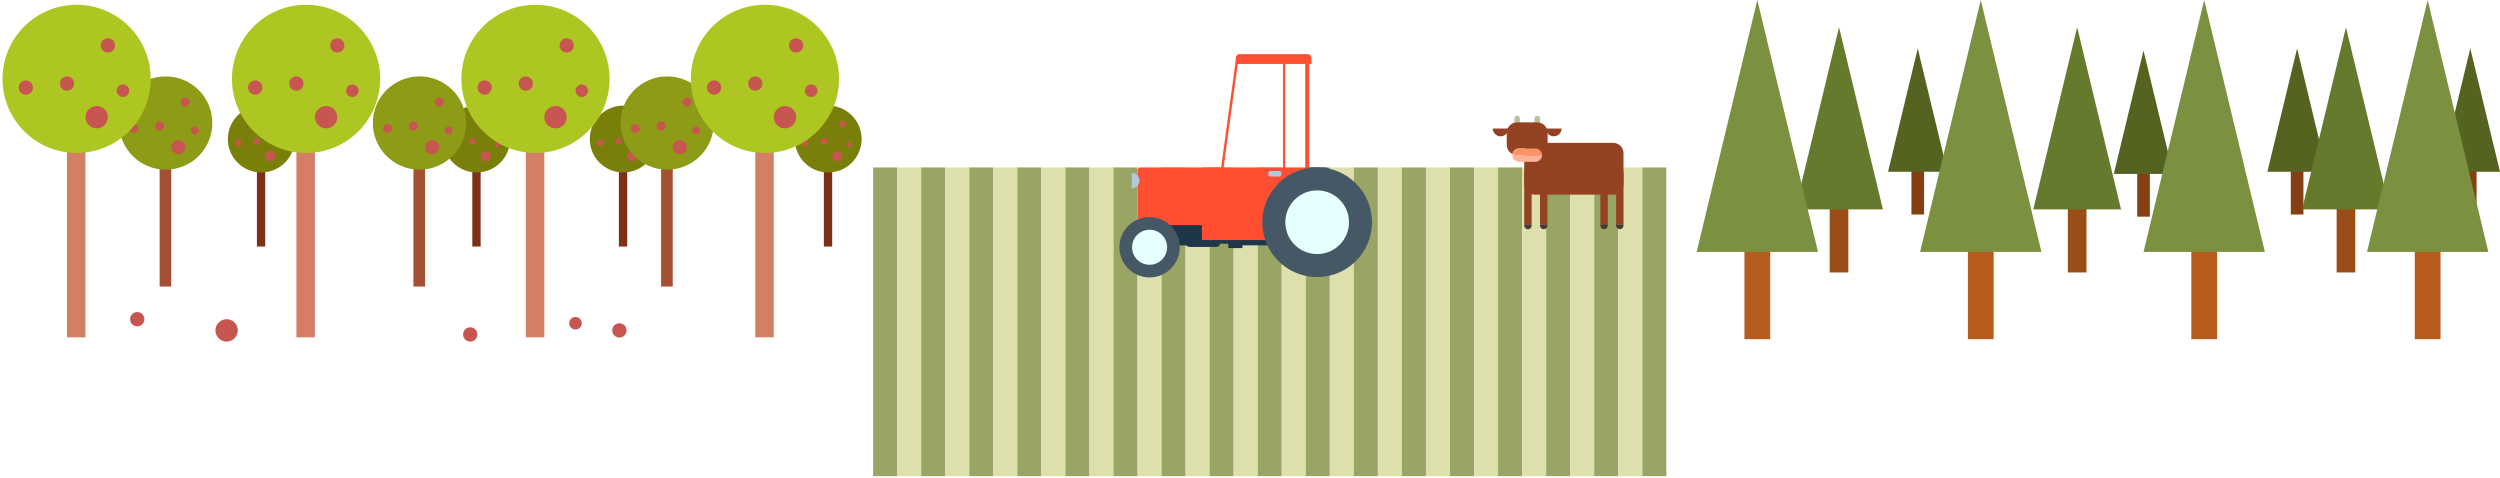
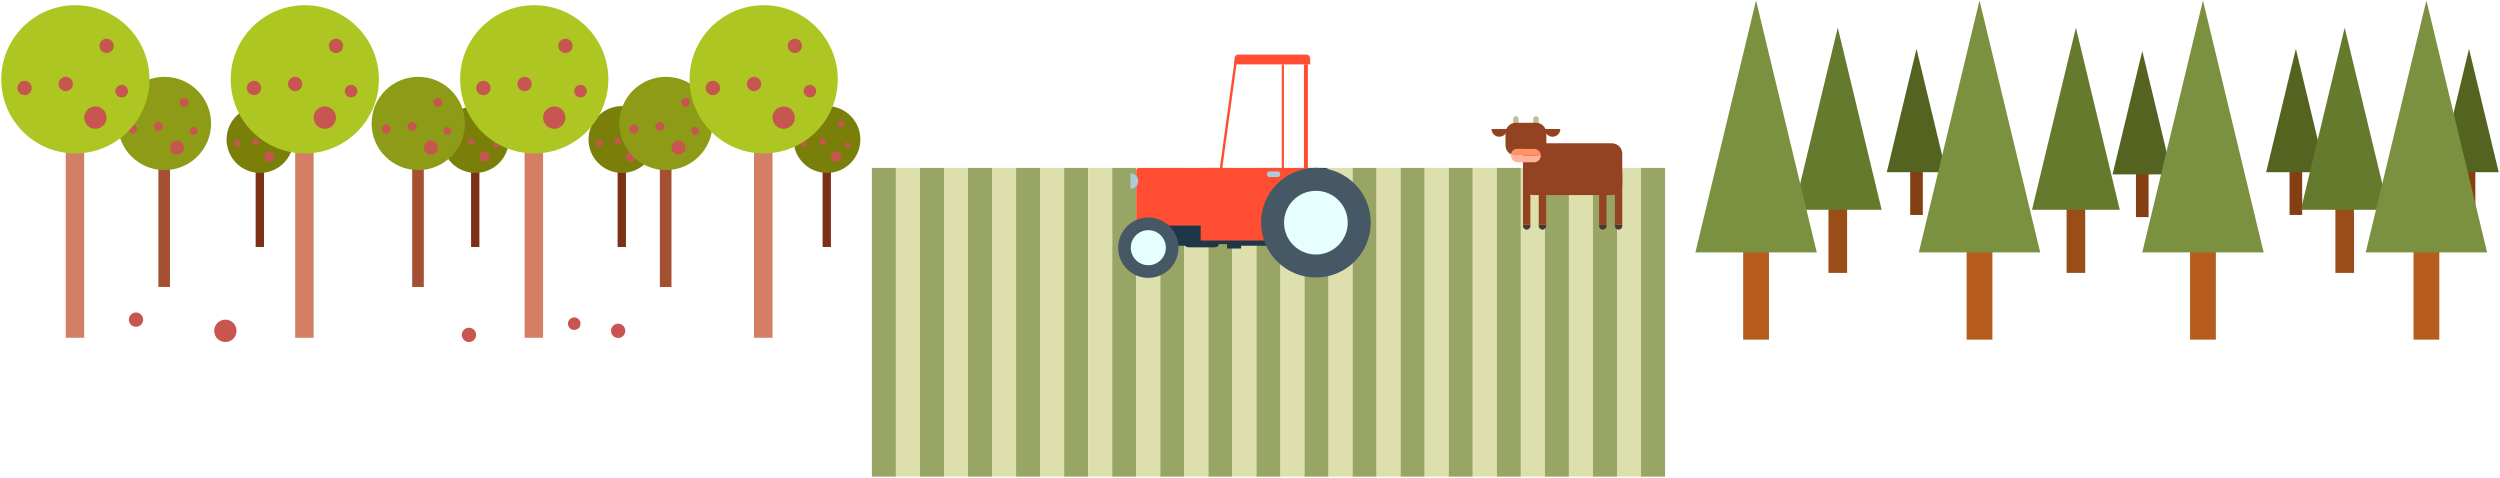
- <svg xmlns="http://www.w3.org/2000/svg" version="1.1" id="Layer_1" x="0px" y="0px" width="1224.527px" height="233.665px" viewBox="-77.701 82.042 1224.527 233.665" enable-background="new -77.701 82.042 1224.527 233.665" xml:space="preserve">
-   <g>
-     <rect x="349.972" y="164.062" fill="#99A565" width="11.773" height="151.216" />
-     <rect x="361.745" y="164.062" fill="#DDE0AD" width="11.773" height="151.216" />
-     <rect x="373.518" y="164.062" fill="#99A565" width="11.773" height="151.216" />
-   </g>
-   <g>
-     <rect x="385.292" y="164.062" fill="#DDE0AD" width="11.772" height="151.216" />
-     <rect x="397.064" y="164.062" fill="#99A565" width="11.773" height="151.216" />
-     <rect x="408.837" y="164.062" fill="#DDE0AD" width="11.773" height="151.216" />
-     <rect x="420.61" y="164.062" fill="#99A565" width="11.773" height="151.216" />
-     <rect x="432.384" y="164.062" fill="#DDE0AD" width="11.773" height="151.216" />
-     <rect x="444.157" y="164.062" fill="#99A565" width="11.773" height="151.216" />
-   </g>
-   <g>
-     <rect x="455.93" y="164.062" fill="#DDE0AD" width="11.772" height="151.216" />
-     <rect x="467.702" y="164.062" fill="#99A565" width="11.773" height="151.216" />
-     <rect x="479.476" y="164.062" fill="#DDE0AD" width="11.773" height="151.216" />
-     <rect x="491.249" y="164.062" fill="#99A565" width="11.773" height="151.216" />
-     <rect x="503.021" y="164.062" fill="#DDE0AD" width="11.773" height="151.216" />
-     <rect x="514.795" y="164.062" fill="#99A565" width="11.773" height="151.216" />
-   </g>
-   <g>
-     <rect x="526.568" y="164.062" fill="#DDE0AD" width="11.773" height="151.216" />
-     <rect x="538.341" y="164.062" fill="#99A565" width="11.773" height="151.216" />
-     <rect x="550.115" y="164.062" fill="#DDE0AD" width="11.772" height="151.216" />
-     <rect x="561.887" y="164.062" fill="#99A565" width="11.772" height="151.216" />
-     <rect x="573.66" y="164.062" fill="#DDE0AD" width="11.773" height="151.216" />
-     <rect x="585.433" y="164.062" fill="#99A565" width="11.773" height="151.216" />
-   </g>
-   <g>
-     <rect x="597.207" y="164.062" fill="#DDE0AD" width="11.772" height="151.216" />
-     <rect x="608.979" y="164.062" fill="#99A565" width="11.773" height="151.216" />
-     <rect x="620.752" y="164.062" fill="#DDE0AD" width="11.772" height="151.216" />
-     <rect x="632.525" y="164.062" fill="#99A565" width="11.773" height="151.216" />
-     <rect x="644.298" y="164.062" fill="#DDE0AD" width="11.773" height="151.216" />
-     <rect x="656.072" y="164.062" fill="#99A565" width="11.773" height="151.216" />
-   </g>
-   <g>
-     <g>
-       <rect x="48.133" y="155.42" fill="#7C3116" width="4.081" height="47.381" />
-       <circle fill="#7A7F0A" cx="50.265" cy="150.154" r="16.373" />
-       <circle fill="#C75651" cx="54.688" cy="158.615" r="2.473" />
-       <circle fill="#C75651" cx="48.133" cy="151.188" r="1.581" />
-       <circle fill="#C75651" cx="57.161" cy="142.764" r="1.581" />
-       <circle fill="#C75651" cx="39.037" cy="152.069" r="1.581" />
-       <circle fill="#C75651" cx="60.49" cy="152.77" r="1.388" />
-     </g>
-     <g>
-       <rect x="153.646" y="155.42" fill="#7C3116" width="4.081" height="47.381" />
-       <circle fill="#7A7F0A" cx="155.777" cy="150.154" r="16.372" />
-       <circle fill="#C75651" cx="160.2" cy="158.615" r="2.473" />
-       <circle fill="#C75651" cx="153.646" cy="151.188" r="1.581" />
-       <circle fill="#C75651" cx="162.673" cy="142.764" r="1.581" />
-       <circle fill="#C75651" cx="144.549" cy="152.069" r="1.581" />
-       <circle fill="#C75651" cx="166.002" cy="152.77" r="1.388" />
-     </g>
-     <g>
-       <rect x="325.832" y="155.42" fill="#7C3116" width="4.081" height="47.381" />
-       <circle fill="#7A7F0A" cx="327.962" cy="150.154" r="16.373" />
-       <circle fill="#C75651" cx="332.385" cy="158.615" r="2.473" />
-       <circle fill="#C75651" cx="325.832" cy="151.188" r="1.581" />
-       <circle fill="#C75651" cx="334.858" cy="142.764" r="1.581" />
-       <circle fill="#C75651" cx="316.735" cy="152.069" r="1.581" />
-       <circle fill="#C75651" cx="338.188" cy="152.77" r="1.388" />
-     </g>
-     <g>
-       <rect x="225.427" y="155.42" fill="#7C3116" width="4.081" height="47.381" />
-       <circle fill="#7A7F0A" cx="227.559" cy="150.154" r="16.373" />
-       <circle fill="#C75651" cx="231.981" cy="158.615" r="2.473" />
-       <circle fill="#C75651" cx="225.428" cy="151.188" r="1.581" />
-       <circle fill="#C75651" cx="234.455" cy="142.764" r="1.581" />
-       <circle fill="#C75651" cx="216.331" cy="152.069" r="1.581" />
-       <circle fill="#C75651" cx="237.784" cy="152.77" r="1.388" />
-     </g>
-   </g>
-   <g>
-     <rect x="667.845" y="164.062" fill="#DDE0AD" width="11.771" height="151.216" />
-     <rect x="679.617" y="164.062" fill="#99A565" width="11.773" height="151.216" />
-     <rect x="691.39" y="164.062" fill="#DDE0AD" width="11.773" height="151.216" />
-     <rect x="703.164" y="164.062" fill="#99A565" width="11.773" height="151.216" />
-     <rect x="714.937" y="164.062" fill="#DDE0AD" width="11.773" height="151.216" />
-     <rect x="726.71" y="164.062" fill="#99A565" width="11.771" height="151.216" />
-   </g>
-   <g>
-     <g>
-       <rect x="0.487" y="149.653" fill="#A55032" width="5.694" height="72.738" />
-       <circle fill="#8E9B16" cx="3.46" cy="142.306" r="22.845" />
-       <circle fill="#C75651" cx="9.632" cy="154.111" r="3.45" />
-       <circle fill="#C75651" cx="0.487" cy="143.748" r="2.206" />
-       <circle fill="#C75651" cx="13.082" cy="131.994" r="2.206" />
-       <circle fill="#C75651" cx="-12.206" cy="144.978" r="2.206" />
-       <circle fill="#C75651" cx="17.728" cy="145.954" r="1.936" />
-     </g>
-     <g>
-       <rect x="124.803" y="149.653" fill="#A55032" width="5.694" height="72.738" />
-       <circle fill="#8E9B16" cx="127.777" cy="142.306" r="22.845" />
-       <circle fill="#C75651" cx="133.948" cy="154.111" r="3.451" />
-       <circle fill="#C75651" cx="124.803" cy="143.748" r="2.206" />
-       <circle fill="#C75651" cx="137.398" cy="131.994" r="2.206" />
-       <circle fill="#C75651" cx="112.111" cy="144.978" r="2.206" />
-       <circle fill="#C75651" cx="142.045" cy="145.954" r="1.936" />
-     </g>
-     <g>
-       <rect x="246.12" y="149.653" fill="#A55032" width="5.694" height="72.738" />
-       <circle fill="#8E9B16" cx="249.093" cy="142.306" r="22.844" />
-       <circle fill="#C75651" cx="255.264" cy="154.111" r="3.45" />
-       <circle fill="#C75651" cx="246.12" cy="143.748" r="2.206" />
-       <circle fill="#C75651" cx="258.715" cy="131.994" r="2.206" />
-       <circle fill="#C75651" cx="233.427" cy="144.978" r="2.206" />
-       <circle fill="#C75651" cx="263.361" cy="145.954" r="1.936" />
-     </g>
-   </g>
-   <g>
-     <g>
-       <rect x="-44.895" y="132.351" fill="#D47F65" width="9.048" height="114.925" />
-       <g>
-         <circle fill="#AEC622" cx="-40.17" cy="120.676" r="36.301" />
-         <circle fill="#C75651" cx="-30.364" cy="139.437" r="5.483" />
-         <circle fill="#C75651" cx="-44.895" cy="122.967" r="3.506" />
-         <circle fill="#C75651" cx="-24.881" cy="104.291" r="3.506" />
-         <circle fill="#C75651" cx="-65.063" cy="124.921" r="3.506" />
-         <circle fill="#C75651" cx="-17.497" cy="126.472" r="3.077" />
-       </g>
-     </g>
-     <g>
-       <rect x="67.484" y="132.351" fill="#D47F65" width="9.048" height="114.925" />
-       <g>
-         <circle fill="#AEC622" cx="72.209" cy="120.676" r="36.301" />
-         <circle fill="#C75651" cx="82.015" cy="139.437" r="5.483" />
-         <circle fill="#C75651" cx="67.484" cy="122.967" r="3.506" />
-         <circle fill="#C75651" cx="87.499" cy="104.291" r="3.505" />
-         <circle fill="#C75651" cx="47.316" cy="124.921" r="3.506" />
-         <circle fill="#C75651" cx="94.881" cy="126.472" r="3.077" />
-       </g>
-     </g>
-     <g>
-       <rect x="179.863" y="132.351" fill="#D47F65" width="9.049" height="114.925" />
-       <g>
-         <circle fill="#AEC622" cx="184.588" cy="120.676" r="36.301" />
-         <circle fill="#C75651" cx="194.395" cy="139.437" r="5.483" />
-         <circle fill="#C75651" cx="179.864" cy="122.967" r="3.505" />
-         <circle fill="#C75651" cx="199.877" cy="104.291" r="3.505" />
-         <circle fill="#C75651" cx="159.695" cy="124.921" r="3.505" />
-         <circle fill="#C75651" cx="207.26" cy="126.472" r="3.077" />
-       </g>
-     </g>
-     <g>
-       <rect x="292.242" y="132.351" fill="#D47F65" width="9.049" height="114.925" />
-       <g>
-         <circle fill="#AEC622" cx="296.967" cy="120.676" r="36.3" />
-         <circle fill="#C75651" cx="306.774" cy="139.437" r="5.483" />
-         <circle fill="#C75651" cx="292.242" cy="122.967" r="3.506" />
-         <circle fill="#C75651" cx="312.256" cy="104.291" r="3.505" />
-         <circle fill="#C75651" cx="272.074" cy="124.921" r="3.506" />
-         <circle fill="#C75651" cx="319.639" cy="126.472" r="3.077" />
-       </g>
-     </g>
-   </g>
-   <circle fill="#C75651" cx="33.304" cy="243.873" r="5.483" />
-   <circle fill="#C75651" cx="225.691" cy="243.873" r="3.505" />
-   <circle fill="#C75651" cx="152.621" cy="245.851" r="3.505" />
-   <circle fill="#C75651" cx="-10.474" cy="238.392" r="3.506" />
-   <circle fill="#C75651" cx="204.183" cy="240.368" r="3.077" />
-   <g>
-     <path fill="#1D3749" d="M573.71,176.616c0,1.17-0.949,2.119-2.119,2.119h-6.898c-1.171,0-2.119-0.949-2.119-2.119v-10.402   c0-1.171,0.948-2.12,2.119-2.12h6.898c1.17,0,2.119,0.949,2.119,2.12V176.616z" />
-     <path fill="#1D3749" d="M519.79,201.837c0,0.634-0.904,1.146-2.019,1.146h-12.464c-1.116,0-2.02-0.513-2.02-1.146v-3.771   c0-0.634,0.904-1.147,2.02-1.147h12.464c1.115,0,2.019,0.514,2.019,1.147V201.837z" />
-     <path fill="#1D3749" d="M506.621,201.405c0,0.436-0.436,0.789-0.974,0.789h-13.848c-0.538,0-0.974-0.354-0.974-0.789l0,0   c0-0.435,0.436-0.787,0.974-0.787h13.848C506.186,200.618,506.621,200.971,506.621,201.405L506.621,201.405z" />
-     <path fill="#1D3749" d="M551.792,201.405c0,0.436-0.648,0.789-1.45,0.789H529.73c-0.802,0-1.449-0.354-1.449-0.789l0,0   c0-0.435,0.647-0.787,1.449-0.787h20.612C551.144,200.618,551.792,200.971,551.792,201.405L551.792,201.405z" />
-     <rect x="523.952" y="199.253" fill="#1D3749" width="6.888" height="4.305" />
-     <rect x="489.089" y="184.769" fill="#1D3749" width="58.629" height="16.638" />
-     <path fill="#FF4E31" d="M520.793,190.88c0,0.783-0.514,1.419-1.148,1.419h-39.033c-0.633,0-1.148-0.636-1.148-1.419v-25.366   c0-0.784,0.515-1.42,1.148-1.42h39.033c0.634,0,1.148,0.636,1.148,1.42V190.88z" />
-     <g>
-       <circle fill="#465866" cx="485.373" cy="203.147" r="14.785" />
-       <circle fill="#E6FFFF" cx="485.373" cy="203.147" r="8.584" />
-     </g>
-     <polygon fill="#FF4E31" points="511.011,164.094 511.011,199.642 558.483,199.642 564.726,166.274 564.726,164.094  " />
-     <g>
-       <path fill="#FF4E31" d="M564.664,110.778c0-1.213-0.736-2.195-1.646-2.195h-33.812c-0.909,0-1.647,0.982-1.647,2.195v2.584h37.105    V110.778z" />
-       <rect x="561.605" y="113.362" fill="#FF4E31" width="1.936" height="52.1" />
-       <rect x="550.744" y="113.362" fill="#FF4E31" width="1.049" height="52.1" />
-       <polygon fill="#FF4E31" points="521.189,167.233 520.02,166.948 527.601,111.591 528.77,111.874   " />
-     </g>
-     <path fill="#ADCBDB" d="M476.632,166.697c2.099,0,3.799,1.701,3.799,3.8c0,2.097-1.7,3.798-3.799,3.798" />
-     <path fill="#ADCBDB" d="M549.98,167.371c0,0.634-0.514,1.147-1.146,1.147h-4.186c-0.635,0-1.148-0.514-1.148-1.147v-0.431   c0-0.634,0.514-1.148,1.148-1.148h4.186c0.633,0,1.146,0.515,1.146,1.148V167.371z" />
-     <g>
-       <circle fill="#465866" cx="567.453" cy="190.89" r="26.867" />
-       <circle fill="#E6FFFF" cx="567.453" cy="190.89" r="15.598" />
-     </g>
-   </g>
-   <g>
-     <rect x="818.509" y="163.609" fill="#9B4D18" width="9.133" height="51.889" />
-     <polygon fill="#667A2E" points="844.569,184.592 801.581,184.592 823.075,95.356 823.075,95.356  " />
-   </g>
-   <g>
-     <rect x="969.132" y="153.029" fill="#844012" width="6.186" height="35.144" />
-     <polygon fill="#556321" points="986.781,167.24 957.666,167.24 972.224,106.803 972.224,106.803  " />
-   </g>
-   <g>
-     <rect x="935.148" y="163.609" fill="#9B4D18" width="9.133" height="51.889" />
-     <polygon fill="#667A2E" points="961.208,184.592 918.219,184.592 939.713,95.356 939.713,95.356  " />
-   </g>
-   <g>
-     <rect x="858.544" y="151.969" fill="#844012" width="6.186" height="35.144" />
-     <polygon fill="#556321" points="876.194,166.18 847.08,166.18 861.636,105.742 861.636,105.742  " />
-   </g>
-   <g>
-     <rect x="1044.355" y="151.969" fill="#844012" width="6.186" height="35.144" />
-     <polygon fill="#556321" points="1062.003,166.18 1032.888,166.18 1047.447,105.742 1047.447,105.742  " />
-   </g>
-   <g>
-     <rect x="1129.177" y="151.969" fill="#844012" width="6.186" height="35.144" />
-     <polygon fill="#556321" points="1146.826,166.18 1117.71,166.18 1132.269,105.742 1132.269,105.742  " />
-   </g>
-   <g>
-     <rect x="1066.81" y="163.609" fill="#9B4D18" width="9.133" height="51.889" />
-     <polygon fill="#667A2E" points="1092.869,184.592 1049.88,184.592 1071.375,95.356 1071.375,95.356  " />
-   </g>
-   <g>
-     <path fill="#944322" d="M717.515,172.308c0,2.804-2.271,5.076-5.076,5.076h-38.471c-2.803,0-5.076-2.272-5.076-5.076v-15.229   c0-2.804,2.273-5.075,5.076-5.075h38.471c2.805,0,5.076,2.271,5.076,5.075V172.308z" />
-     <g>
-       <path fill="#FFB297" d="M665.396,158.045c-0.825,0-1.6-0.2-2.29-0.549c-0.03,0.179-0.05,0.362-0.05,0.549    c0,1.802,1.461,3.265,3.264,3.265h8.023c1.803,0,3.264-1.463,3.264-3.265c0-0.187-0.02-0.37-0.051-0.549    c-0.688,0.349-1.465,0.549-2.289,0.549H665.396z" />
+ <svg xmlns="http://www.w3.org/2000/svg" version="1.1" id="Layer_1" x="0px" y="0px" width="1224.527px" height="233.665px" viewBox="0 0 1224.527 233.665" enable-background="new 0 0 1224.527 233.665" xml:space="preserve">
+   <g>
+     <rect x="427.059" y="82.234" fill="#99A565" width="11.773" height="151.216" />
+     <rect x="438.832" y="82.234" fill="#DDE0AD" width="11.773" height="151.216" />
+     <rect x="450.604" y="82.234" fill="#99A565" width="11.773" height="151.216" />
+   </g>
+   <g>
+     <rect x="462.378" y="82.234" fill="#DDE0AD" width="11.772" height="151.216" />
+     <rect x="474.151" y="82.234" fill="#99A565" width="11.772" height="151.216" />
+     <rect x="485.923" y="82.234" fill="#DDE0AD" width="11.773" height="151.216" />
+     <rect x="497.697" y="82.234" fill="#99A565" width="11.772" height="151.216" />
+     <rect x="509.47" y="82.234" fill="#DDE0AD" width="11.773" height="151.216" />
+     <rect x="521.244" y="82.234" fill="#99A565" width="11.772" height="151.216" />
+   </g>
+   <g>
+     <rect x="533.016" y="82.234" fill="#DDE0AD" width="11.772" height="151.216" />
+     <rect x="544.789" y="82.234" fill="#99A565" width="11.772" height="151.216" />
+     <rect x="556.562" y="82.234" fill="#DDE0AD" width="11.773" height="151.216" />
+     <rect x="568.335" y="82.234" fill="#99A565" width="11.772" height="151.216" />
+     <rect x="580.108" y="82.234" fill="#DDE0AD" width="11.772" height="151.216" />
+     <rect x="591.881" y="82.234" fill="#99A565" width="11.773" height="151.216" />
+   </g>
+   <g>
+     <rect x="603.655" y="82.234" fill="#DDE0AD" width="11.773" height="151.216" />
+     <rect x="615.428" y="82.234" fill="#99A565" width="11.773" height="151.216" />
+     <rect x="627.201" y="82.234" fill="#DDE0AD" width="11.771" height="151.216" />
+     <rect x="638.973" y="82.234" fill="#99A565" width="11.773" height="151.216" />
+     <rect x="650.746" y="82.234" fill="#DDE0AD" width="11.773" height="151.216" />
+     <rect x="662.52" y="82.234" fill="#99A565" width="11.773" height="151.216" />
+   </g>
+   <g>
+     <rect x="674.293" y="82.234" fill="#DDE0AD" width="11.771" height="151.216" />
+     <rect x="686.064" y="82.234" fill="#99A565" width="11.773" height="151.216" />
+     <rect x="697.838" y="82.234" fill="#DDE0AD" width="11.773" height="151.216" />
+     <rect x="709.611" y="82.234" fill="#99A565" width="11.773" height="151.216" />
+     <rect x="721.385" y="82.234" fill="#DDE0AD" width="11.773" height="151.216" />
+     <rect x="733.158" y="82.234" fill="#99A565" width="11.773" height="151.216" />
+   </g>
+   <g>
+     <g>
+       <rect x="125.219" y="73.592" fill="#7C3116" width="4.081" height="47.381" />
+       <circle fill="#7A7F0A" cx="127.352" cy="68.326" r="16.373" />
+       <circle fill="#C75651" cx="131.774" cy="76.787" r="2.473" />
+       <circle fill="#C75651" cx="125.219" cy="69.36" r="1.581" />
+       <circle fill="#C75651" cx="134.248" cy="60.936" r="1.581" />
+       <circle fill="#C75651" cx="116.124" cy="70.241" r="1.581" />
+       <circle fill="#C75651" cx="137.577" cy="70.942" r="1.389" />
+     </g>
+     <g>
+       <rect x="230.732" y="73.592" fill="#7C3116" width="4.081" height="47.381" />
+       <circle fill="#7A7F0A" cx="232.863" cy="68.326" r="16.372" />
+       <circle fill="#C75651" cx="237.287" cy="76.787" r="2.473" />
+       <circle fill="#C75651" cx="230.732" cy="69.36" r="1.581" />
+       <circle fill="#C75651" cx="239.759" cy="60.936" r="1.581" />
+       <circle fill="#C75651" cx="221.635" cy="70.241" r="1.581" />
+       <circle fill="#C75651" cx="243.088" cy="70.942" r="1.389" />
+     </g>
+     <g>
+       <rect x="402.918" y="73.592" fill="#7C3116" width="4.081" height="47.381" />
+       <circle fill="#7A7F0A" cx="405.048" cy="68.326" r="16.373" />
+       <circle fill="#C75651" cx="409.471" cy="76.787" r="2.473" />
+       <circle fill="#C75651" cx="402.918" cy="69.36" r="1.581" />
+       <circle fill="#C75651" cx="411.944" cy="60.936" r="1.581" />
+       <circle fill="#C75651" cx="393.821" cy="70.241" r="1.581" />
+       <circle fill="#C75651" cx="415.274" cy="70.942" r="1.389" />
+     </g>
+     <g>
+       <rect x="302.513" y="73.592" fill="#7C3116" width="4.081" height="47.381" />
+       <circle fill="#7A7F0A" cx="304.646" cy="68.326" r="16.373" />
+       <circle fill="#C75651" cx="309.067" cy="76.787" r="2.473" />
+       <circle fill="#C75651" cx="302.514" cy="69.36" r="1.581" />
+       <circle fill="#C75651" cx="311.542" cy="60.936" r="1.581" />
+       <circle fill="#C75651" cx="293.417" cy="70.241" r="1.581" />
+       <circle fill="#C75651" cx="314.871" cy="70.942" r="1.389" />
+     </g>
+   </g>
+   <g>
+     <rect x="744.932" y="82.234" fill="#DDE0AD" width="11.771" height="151.216" />
+     <rect x="756.703" y="82.234" fill="#99A565" width="11.773" height="151.216" />
+     <rect x="768.477" y="82.234" fill="#DDE0AD" width="11.773" height="151.216" />
+     <rect x="780.25" y="82.234" fill="#99A565" width="11.773" height="151.216" />
+     <rect x="792.023" y="82.234" fill="#DDE0AD" width="11.773" height="151.216" />
+     <rect x="803.797" y="82.234" fill="#99A565" width="11.771" height="151.216" />
+   </g>
+   <g>
+     <g>
+       <rect x="77.573" y="67.825" fill="#A55032" width="5.694" height="72.738" />
+       <circle fill="#8E9B16" cx="80.546" cy="60.478" r="22.845" />
+       <circle fill="#C75651" cx="86.718" cy="72.283" r="3.45" />
+       <circle fill="#C75651" cx="77.573" cy="61.919" r="2.206" />
+       <circle fill="#C75651" cx="90.168" cy="50.166" r="2.206" />
+       <circle fill="#C75651" cx="64.88" cy="63.15" r="2.206" />
+       <circle fill="#C75651" cx="94.814" cy="64.126" r="1.936" />
+     </g>
+     <g>
+       <rect x="201.89" y="67.825" fill="#A55032" width="5.694" height="72.738" />
+       <circle fill="#8E9B16" cx="204.863" cy="60.478" r="22.845" />
+       <circle fill="#C75651" cx="211.035" cy="72.283" r="3.451" />
+       <circle fill="#C75651" cx="201.89" cy="61.919" r="2.206" />
+       <circle fill="#C75651" cx="214.484" cy="50.166" r="2.206" />
+       <circle fill="#C75651" cx="189.197" cy="63.15" r="2.206" />
+       <circle fill="#C75651" cx="219.131" cy="64.126" r="1.936" />
+     </g>
+     <g>
+       <rect x="323.207" y="67.825" fill="#A55032" width="5.694" height="72.738" />
+       <circle fill="#8E9B16" cx="326.179" cy="60.478" r="22.844" />
+       <circle fill="#C75651" cx="332.351" cy="72.283" r="3.45" />
+       <circle fill="#C75651" cx="323.207" cy="61.919" r="2.206" />
+       <circle fill="#C75651" cx="335.801" cy="50.166" r="2.206" />
+       <circle fill="#C75651" cx="310.513" cy="63.15" r="2.206" />
+       <circle fill="#C75651" cx="340.447" cy="64.126" r="1.936" />
+     </g>
+   </g>
+   <g>
+     <g>
+       <rect x="32.191" y="50.523" fill="#D47F65" width="9.048" height="114.925" />
+       <g>
+         <circle fill="#AEC622" cx="36.917" cy="38.848" r="36.301" />
+         <circle fill="#C75651" cx="46.723" cy="57.609" r="5.483" />
+         <circle fill="#C75651" cx="32.191" cy="41.139" r="3.506" />
+         <circle fill="#C75651" cx="52.206" cy="22.463" r="3.506" />
+         <circle fill="#C75651" cx="12.023" cy="43.092" r="3.506" />
+         <circle fill="#C75651" cx="59.589" cy="44.644" r="3.077" />
+       </g>
+     </g>
+     <g>
+       <rect x="144.57" y="50.523" fill="#D47F65" width="9.048" height="114.925" />
+       <g>
+         <circle fill="#AEC622" cx="149.295" cy="38.848" r="36.301" />
+         <circle fill="#C75651" cx="159.102" cy="57.609" r="5.483" />
+         <circle fill="#C75651" cx="144.57" cy="41.139" r="3.506" />
+         <circle fill="#C75651" cx="164.585" cy="22.463" r="3.505" />
+         <circle fill="#C75651" cx="124.402" cy="43.092" r="3.506" />
+         <circle fill="#C75651" cx="171.967" cy="44.644" r="3.077" />
+       </g>
+     </g>
+     <g>
+       <rect x="256.949" y="50.523" fill="#D47F65" width="9.049" height="114.925" />
+       <g>
+         <circle fill="#AEC622" cx="261.674" cy="38.848" r="36.301" />
+         <circle fill="#C75651" cx="271.481" cy="57.609" r="5.483" />
+         <circle fill="#C75651" cx="256.951" cy="41.139" r="3.505" />
+         <circle fill="#C75651" cx="276.963" cy="22.463" r="3.505" />
+         <circle fill="#C75651" cx="236.781" cy="43.093" r="3.505" />
+         <circle fill="#C75651" cx="284.346" cy="44.644" r="3.077" />
+       </g>
+     </g>
+     <g>
+       <rect x="369.329" y="50.523" fill="#D47F65" width="9.049" height="114.925" />
+       <g>
+         <circle fill="#AEC622" cx="374.053" cy="38.848" r="36.3" />
+         <circle fill="#C75651" cx="383.86" cy="57.609" r="5.483" />
+         <circle fill="#C75651" cx="369.329" cy="41.139" r="3.506" />
+         <circle fill="#C75651" cx="389.342" cy="22.463" r="3.505" />
+         <circle fill="#C75651" cx="349.161" cy="43.092" r="3.506" />
+         <circle fill="#C75651" cx="396.726" cy="44.644" r="3.077" />
+       </g>
+     </g>
+   </g>
+   <circle fill="#C75651" cx="110.391" cy="162.045" r="5.483" />
+   <circle fill="#C75651" cx="302.777" cy="162.044" r="3.505" />
+   <circle fill="#C75651" cx="229.708" cy="164.023" r="3.505" />
+   <circle fill="#C75651" cx="66.612" cy="156.563" r="3.506" />
+   <circle fill="#C75651" cx="281.27" cy="158.54" r="3.077" />
+   <g>
+     <path fill="#1D3749" d="M650.797,94.788c0,1.17-0.949,2.119-2.119,2.119h-6.898c-1.172,0-2.119-0.949-2.119-2.119V84.385   c0-1.17,0.947-2.119,2.119-2.119h6.898c1.17,0,2.119,0.949,2.119,2.119V94.788z" />
+     <path fill="#1D3749" d="M596.876,120.008c0,0.635-0.904,1.146-2.019,1.146h-12.465c-1.115,0-2.02-0.513-2.02-1.146v-3.771   c0-0.634,0.904-1.147,2.02-1.147h12.465c1.114,0,2.019,0.515,2.019,1.147V120.008z" />
+     <path fill="#1D3749" d="M583.708,119.577c0,0.436-0.437,0.789-0.975,0.789h-13.848c-0.538,0-0.974-0.354-0.974-0.789l0,0   c0-0.435,0.436-0.787,0.974-0.787h13.848C583.272,118.79,583.708,119.143,583.708,119.577L583.708,119.577z" />
+     <path fill="#1D3749" d="M628.879,119.577c0,0.436-0.648,0.789-1.451,0.789h-20.611c-0.803,0-1.449-0.354-1.449-0.789l0,0   c0-0.435,0.646-0.787,1.449-0.787h20.611C628.23,118.79,628.879,119.143,628.879,119.577L628.879,119.577z" />
+     <rect x="601.039" y="117.424" fill="#1D3749" width="6.888" height="4.306" />
+     <rect x="566.175" y="102.941" fill="#1D3749" width="58.629" height="16.638" />
+     <path fill="#FF4E31" d="M597.879,109.051c0,0.783-0.514,1.42-1.148,1.42h-39.032c-0.634,0-1.148-0.637-1.148-1.42V83.686   c0-0.784,0.515-1.42,1.148-1.42h39.032c0.635,0,1.148,0.636,1.148,1.42V109.051z" />
+     <g>
+       <circle fill="#465866" cx="562.459" cy="121.319" r="14.785" />
+       <circle fill="#E6FFFF" cx="562.459" cy="121.319" r="8.584" />
+     </g>
+     <polygon fill="#FF4E31" points="588.097,82.266 588.097,117.814 635.57,117.814 641.812,84.446 641.812,82.266  " />
+     <g>
+       <path fill="#FF4E31" d="M641.75,28.95c0-1.213-0.736-2.195-1.646-2.195h-33.811c-0.909,0-1.647,0.982-1.647,2.195v2.584h37.105    V28.95z" />
+       <rect x="638.691" y="31.534" fill="#FF4E31" width="1.936" height="52.1" />
+       <rect x="627.83" y="31.534" fill="#FF4E31" width="1.049" height="52.1" />
+       <polygon fill="#FF4E31" points="598.276,85.405 597.106,85.12 604.687,29.763 605.856,30.046   " />
+     </g>
+     <path fill="#ADCBDB" d="M553.718,84.87c2.099,0,3.799,1.7,3.799,3.799c0,2.098-1.7,3.799-3.799,3.799" />
+     <path fill="#ADCBDB" d="M627.066,85.543c0,0.633-0.514,1.146-1.146,1.146h-4.186c-0.635,0-1.148-0.514-1.148-1.146v-0.432   c0-0.634,0.514-1.148,1.148-1.148h4.186c0.633,0,1.146,0.516,1.146,1.148V85.543z" />
+     <g>
+       <circle fill="#465866" cx="644.539" cy="109.062" r="26.867" />
+       <circle fill="#E6FFFF" cx="644.539" cy="109.062" r="15.598" />
+     </g>
+   </g>
+   <g>
+     <rect x="895.596" y="81.781" fill="#9B4D18" width="9.133" height="51.89" />
+     <polygon fill="#667A2E" points="921.656,102.764 878.668,102.764 900.162,13.528 900.162,13.528  " />
+   </g>
+   <g>
+     <rect x="1046.219" y="71.201" fill="#844012" width="6.186" height="35.144" />
+     <polygon fill="#556321" points="1063.867,85.413 1034.752,85.413 1049.311,24.975 1049.311,24.975  " />
+   </g>
+   <g>
+     <rect x="1012.234" y="81.781" fill="#9B4D18" width="9.133" height="51.89" />
+     <polygon fill="#667A2E" points="1038.295,102.764 995.305,102.764 1016.799,13.528 1016.799,13.528  " />
+   </g>
+   <g>
+     <rect x="935.631" y="70.141" fill="#844012" width="6.186" height="35.144" />
+     <polygon fill="#556321" points="953.281,84.352 924.166,84.352 938.723,23.914 938.723,23.914  " />
+   </g>
+   <g>
+     <rect x="1121.441" y="70.141" fill="#844012" width="6.186" height="35.144" />
+     <polygon fill="#556321" points="1139.09,84.352 1109.975,84.352 1124.533,23.914 1124.533,23.914  " />
+   </g>
+   <g>
+     <rect x="1206.264" y="70.141" fill="#844012" width="6.186" height="35.144" />
+     <polygon fill="#556321" points="1223.912,84.352 1194.797,84.352 1209.355,23.914 1209.355,23.914  " />
+   </g>
+   <g>
+     <rect x="1143.896" y="81.781" fill="#9B4D18" width="9.133" height="51.89" />
+     <polygon fill="#667A2E" points="1169.955,102.764 1126.967,102.764 1148.461,13.528 1148.461,13.528  " />
+   </g>
+   <g>
+     <path fill="#944322" d="M794.602,90.48c0,2.804-2.271,5.075-5.076,5.075h-38.471c-2.803,0-5.076-2.271-5.076-5.075V75.25   c0-2.804,2.273-5.074,5.076-5.074h38.471c2.805,0,5.076,2.271,5.076,5.074V90.48z" />
+     <g>
+       <path fill="#FFB297" d="M742.482,76.217c-0.824,0-1.6-0.2-2.289-0.549c-0.031,0.178-0.051,0.361-0.051,0.549    c0,1.802,1.461,3.265,3.264,3.265h8.023c1.803,0,3.264-1.463,3.264-3.265c0-0.188-0.02-0.371-0.051-0.549    c-0.688,0.349-1.465,0.549-2.289,0.549H742.482z" />
      <g>
        <g>
-           <path fill="#C1BC9D" d="M666.736,145.566c0,0.739-0.6,1.339-1.34,1.339l0,0c-0.74,0-1.34-0.6-1.34-1.339v-5.501      c0-0.739,0.6-1.34,1.34-1.34l0,0c0.74,0,1.34,0.601,1.34,1.34V145.566z" />
-           <path fill="#C1BC9D" d="M676.606,145.566c0,0.739-0.599,1.339-1.339,1.339l0,0c-0.739,0-1.34-0.6-1.34-1.339v-5.501      c0-0.739,0.601-1.34,1.34-1.34l0,0c0.74,0,1.339,0.601,1.339,1.34V145.566z" />
+           <path fill="#C1BC9D" d="M743.822,63.738c0,0.739-0.6,1.339-1.34,1.339l0,0c-0.74,0-1.34-0.6-1.34-1.339v-5.501      c0-0.738,0.6-1.34,1.34-1.34l0,0c0.74,0,1.34,0.602,1.34,1.34V63.738z" />
+           <path fill="#C1BC9D" d="M753.693,63.738c0,0.739-0.6,1.339-1.34,1.339l0,0c-0.738,0-1.34-0.6-1.34-1.339v-5.501      c0-0.738,0.602-1.34,1.34-1.34l0,0c0.74,0,1.34,0.602,1.34,1.34V63.738z" />
        </g>
-         <path fill="#944322" d="M675.267,141.971h-9.871c-2.803,0-5.076,2.272-5.076,5.075v5.924c0,1.979,1.135,3.688,2.786,4.526     c0.263-1.541,1.6-2.714,3.214-2.714h8.023c1.614,0,2.951,1.173,3.214,2.714c1.651-0.839,2.786-2.548,2.786-4.526v-5.924     C680.343,144.243,678.07,141.971,675.267,141.971z" />
-         <path fill="#FF9364" d="M674.343,154.782h-8.023c-1.614,0-2.951,1.173-3.214,2.714c0.69,0.349,1.465,0.549,2.29,0.549h9.871     c0.824,0,1.602-0.2,2.29-0.549C677.294,155.955,675.958,154.782,674.343,154.782z" />
+         <path fill="#944322" d="M752.354,60.143h-9.871c-2.803,0-5.076,2.271-5.076,5.074v5.924c0,1.98,1.135,3.689,2.787,4.527     c0.262-1.541,1.6-2.715,3.213-2.715h8.023c1.613,0,2.951,1.174,3.213,2.715c1.652-0.84,2.787-2.549,2.787-4.527v-5.924     C757.43,62.415,755.156,60.143,752.354,60.143z" />
+         <path fill="#FF9364" d="M751.43,72.954h-8.023c-1.613,0-2.951,1.174-3.213,2.715c0.689,0.349,1.465,0.549,2.289,0.549h9.871     c0.824,0,1.602-0.2,2.289-0.549C754.381,74.127,753.045,72.954,751.43,72.954z" />
        <g>
-           <path fill="#944322" d="M661.095,145.002c0,2.103-1.705,3.807-3.807,3.807c-2.104,0-3.809-1.704-3.809-3.807" />
-           <path fill="#944322" d="M687.183,145.002c0,2.103-1.705,3.807-3.808,3.807s-3.808-1.704-3.808-3.807" />
+           <path fill="#944322" d="M738.182,63.174c0,2.103-1.705,3.807-3.807,3.807c-2.105,0-3.811-1.704-3.811-3.807" />
+           <path fill="#944322" d="M764.27,63.174c0,2.103-1.705,3.807-3.809,3.807c-2.102,0-3.807-1.704-3.807-3.807" />
        </g>
      </g>
    </g>
-     <path fill="#944322" d="M672.517,166.506c0-1.001-0.812-1.812-1.812-1.812c-1,0-1.812,0.812-1.812,1.812v25.402h3.625V166.506z" />
-     <path fill="#944322" d="M680.232,166.506c0-1.001-0.812-1.812-1.812-1.812c-1.001,0-1.813,0.812-1.813,1.812v25.402h3.626V166.506z   " />
-     <path fill="#944322" d="M709.801,166.506c0-1.001-0.812-1.812-1.813-1.812c-1,0-1.812,0.812-1.812,1.812v25.402h3.626V166.506z" />
-     <path fill="#944322" d="M717.515,166.506c0-1.001-0.811-1.812-1.812-1.812c-1,0-1.812,0.812-1.812,1.812v25.402h3.625V166.506z" />
-     <path fill="#4C3731" d="M670.705,194.306c1.001,0,1.812-0.812,1.812-1.812v-0.586h-3.625v0.586   C668.892,193.494,669.705,194.306,670.705,194.306z" />
-     <path fill="#4C3731" d="M678.419,194.306c1,0,1.812-0.812,1.812-1.812v-0.586h-3.626v0.586   C676.606,193.494,677.418,194.306,678.419,194.306z" />
-     <path fill="#4C3731" d="M707.988,194.306c1.002,0,1.813-0.812,1.813-1.812v-0.586h-3.626v0.586   C706.175,193.494,706.988,194.306,707.988,194.306z" />
-     <path fill="#4C3731" d="M715.703,194.306c1.002,0,1.812-0.812,1.812-1.812v-0.586h-3.625v0.586   C713.89,193.494,714.703,194.306,715.703,194.306z" />
-   </g>
-   <g>
-     <rect x="776.74" y="176.427" fill="#B65C1F" width="12.629" height="71.757" />
-     <polygon fill="#7B9140" points="812.777,205.443 753.33,205.443 783.052,82.042 783.052,82.042  " />
-   </g>
-   <g>
-     <rect x="886.187" y="176.427" fill="#B65C1F" width="12.629" height="71.757" />
-     <polygon fill="#7B9140" points="922.224,205.443 862.777,205.443 892.5,82.042 892.5,82.042  " />
-   </g>
-   <g>
-     <rect x="995.634" y="176.427" fill="#B65C1F" width="12.629" height="71.757" />
-     <polygon fill="#7B9140" points="1031.671,205.443 972.224,205.443 1001.947,82.042 1001.947,82.042  " />
-   </g>
-   <g>
-     <rect x="1105.082" y="176.427" fill="#B65C1F" width="12.629" height="71.757" />
-     <polygon fill="#7B9140" points="1141.119,205.443 1081.671,205.443 1111.394,82.042 1111.394,82.042  " />
+     <path fill="#944322" d="M749.604,84.678c0-1.002-0.812-1.812-1.812-1.812s-1.812,0.812-1.812,1.812v25.402h3.625V84.678   L749.604,84.678z" />
+     <path fill="#944322" d="M757.318,84.678c0-1.002-0.812-1.812-1.812-1.812s-1.812,0.812-1.812,1.812v25.402h3.627V84.678H757.318z" />
+     <path fill="#944322" d="M786.887,84.678c0-1.002-0.811-1.812-1.812-1.812c-1,0-1.812,0.812-1.812,1.812v25.402h3.627V84.678   H786.887z" />
+     <path fill="#944322" d="M794.602,84.678c0-1.002-0.811-1.812-1.812-1.812c-1,0-1.812,0.812-1.812,1.812v25.402h3.625V84.678   L794.602,84.678z" />
+     <path fill="#4C3731" d="M747.791,112.478c1.002,0,1.812-0.812,1.812-1.812v-0.586h-3.625v0.586   C745.979,111.667,746.791,112.478,747.791,112.478z" />
+     <path fill="#4C3731" d="M755.506,112.478c1,0,1.812-0.812,1.812-1.812v-0.586h-3.627v0.586   C753.693,111.667,754.504,112.478,755.506,112.478z" />
+     <path fill="#4C3731" d="M785.074,112.478c1.002,0,1.812-0.812,1.812-1.812v-0.586h-3.625v0.586   C783.262,111.667,784.074,112.478,785.074,112.478z" />
+     <path fill="#4C3731" d="M792.789,112.478c1.002,0,1.812-0.812,1.812-1.812v-0.586h-3.625v0.586   C790.977,111.667,791.789,112.478,792.789,112.478z" />
+   </g>
+   <g>
+     <rect x="853.826" y="94.598" fill="#B65C1F" width="12.629" height="71.758" />
+     <polygon fill="#7B9140" points="889.863,123.615 830.416,123.615 860.139,0.214 860.139,0.214  " />
+   </g>
+   <g>
+     <rect x="963.273" y="94.598" fill="#B65C1F" width="12.629" height="71.758" />
+     <polygon fill="#7B9140" points="999.311,123.615 939.863,123.615 969.586,0.214 969.586,0.214  " />
+   </g>
+   <g>
+     <rect x="1072.721" y="94.598" fill="#B65C1F" width="12.629" height="71.758" />
+     <polygon fill="#7B9140" points="1108.758,123.615 1049.311,123.615 1079.033,0.214 1079.033,0.214  " />
+   </g>
+   <g>
+     <rect x="1182.168" y="94.598" fill="#B65C1F" width="12.629" height="71.758" />
+     <polygon fill="#7B9140" points="1218.205,123.615 1158.758,123.615 1188.48,0.214 1188.48,0.214  " />
  </g>
</svg>
